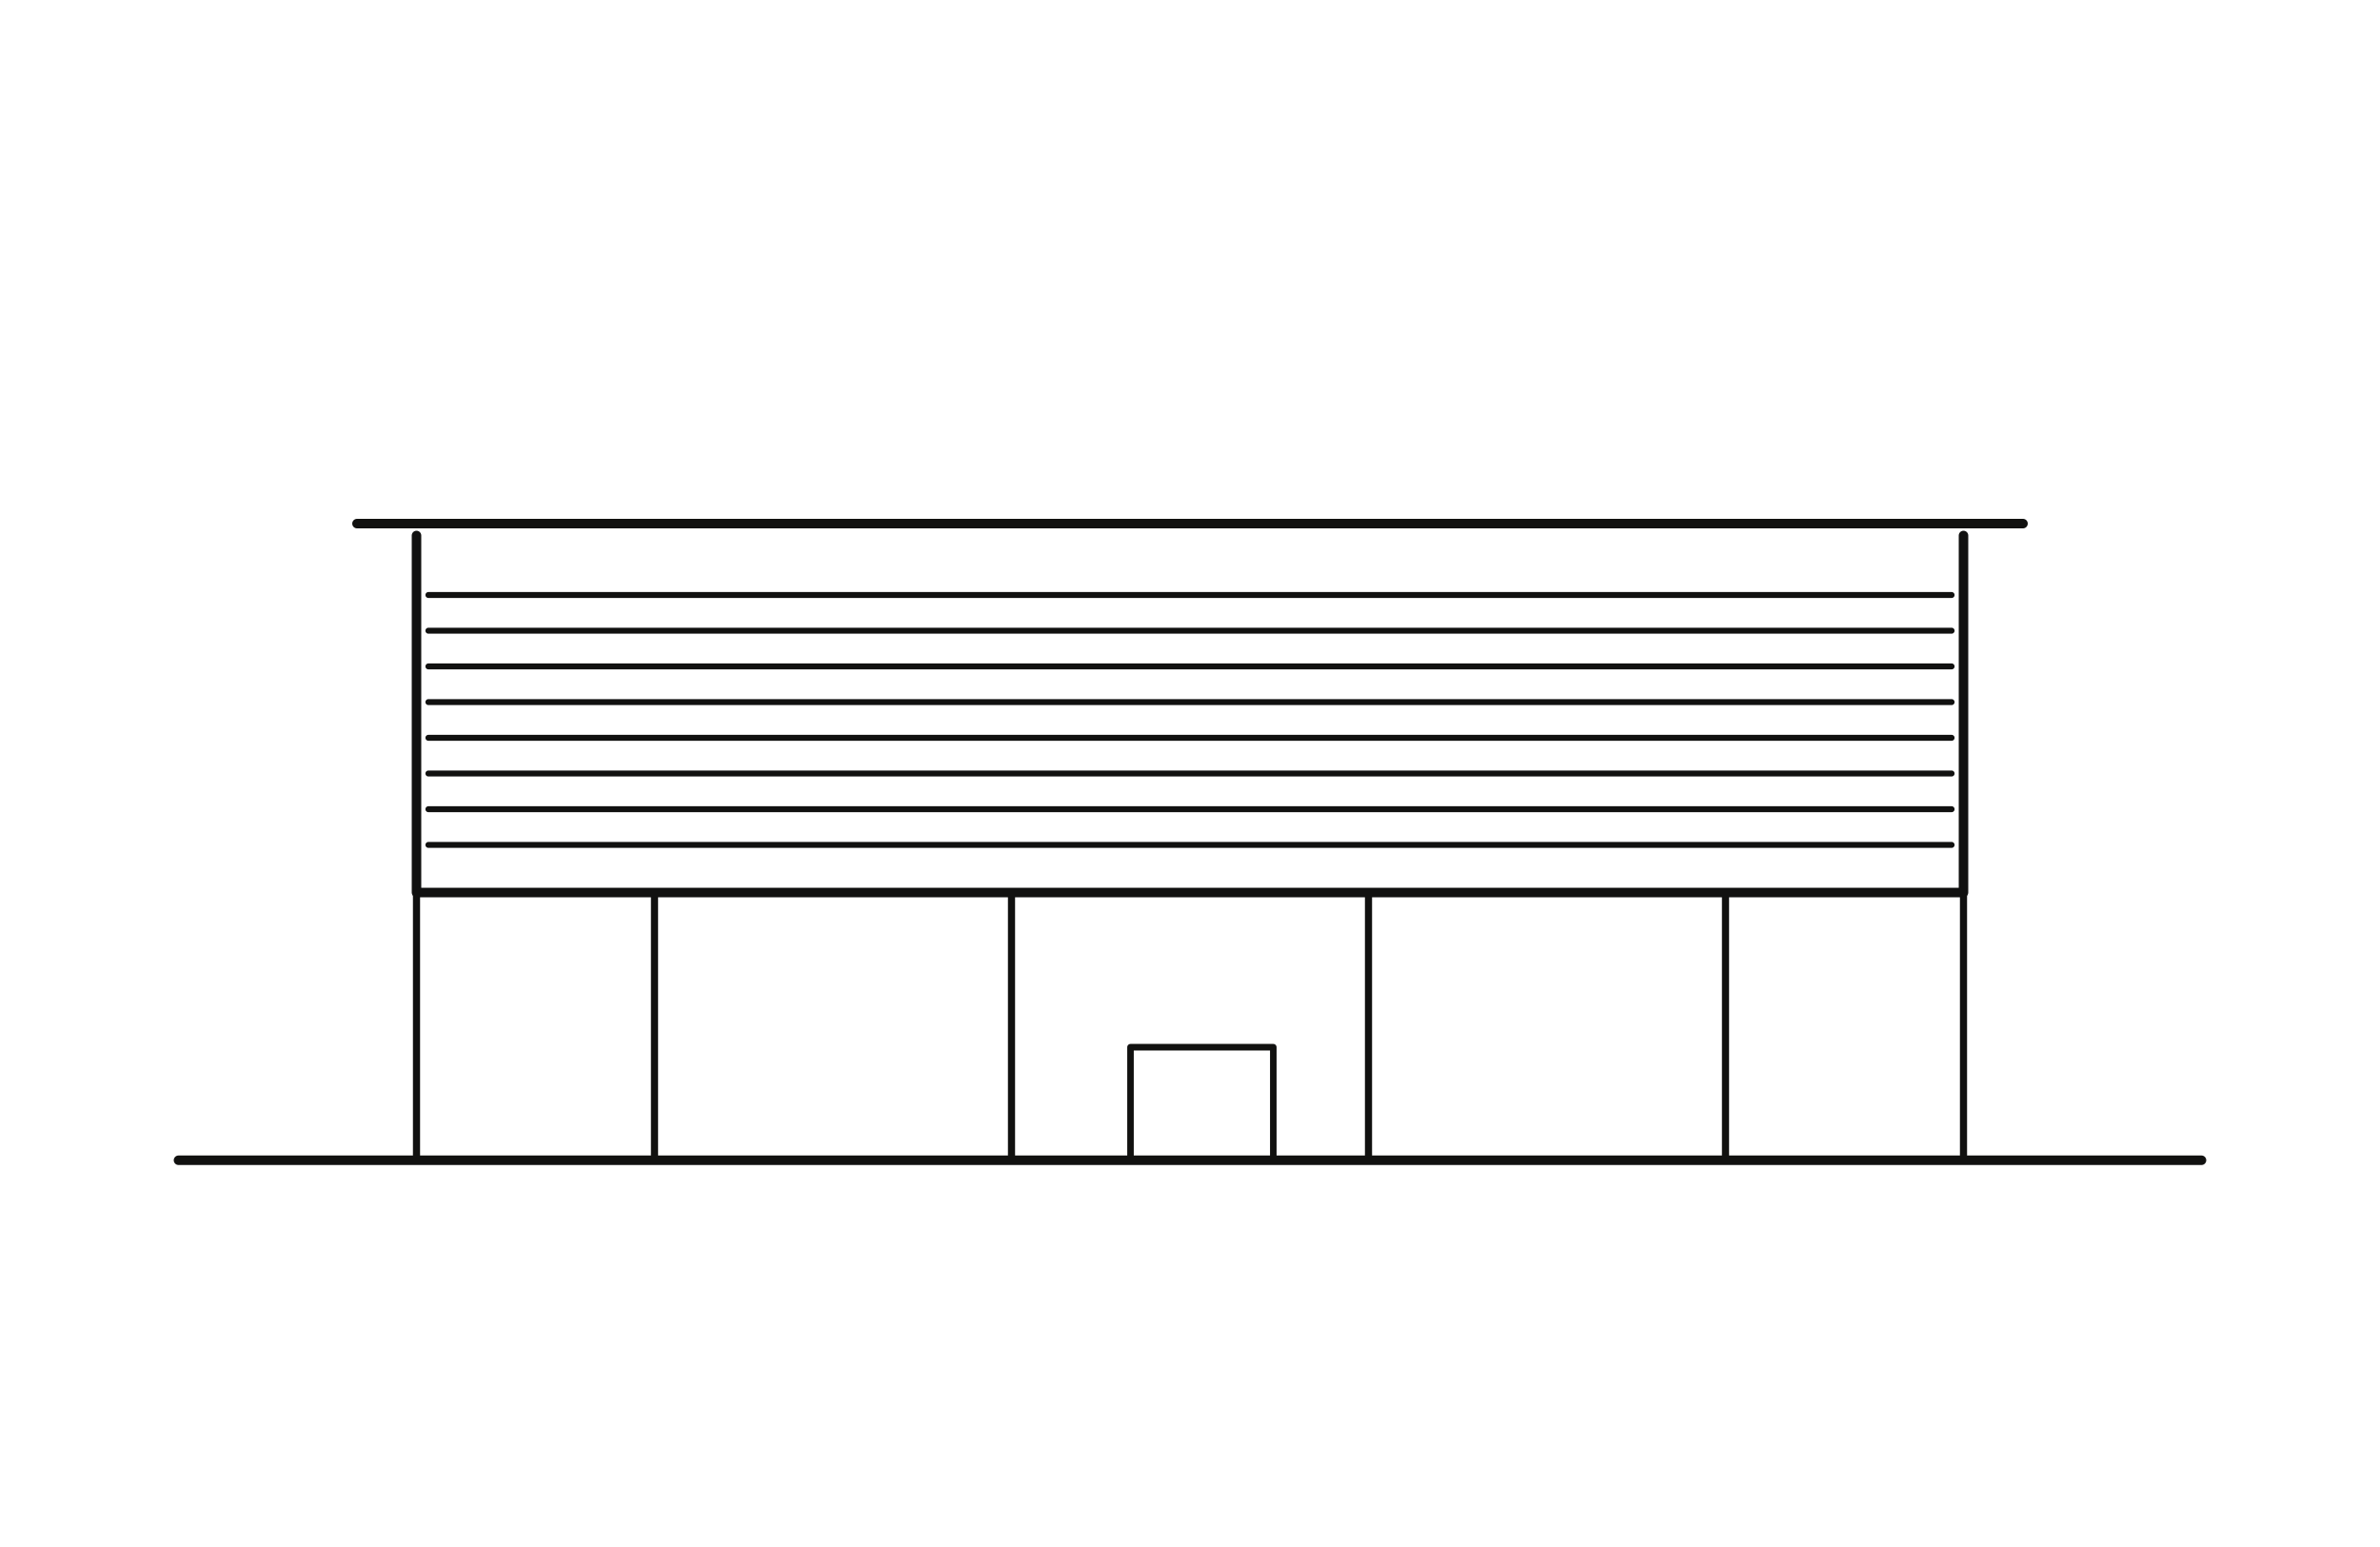
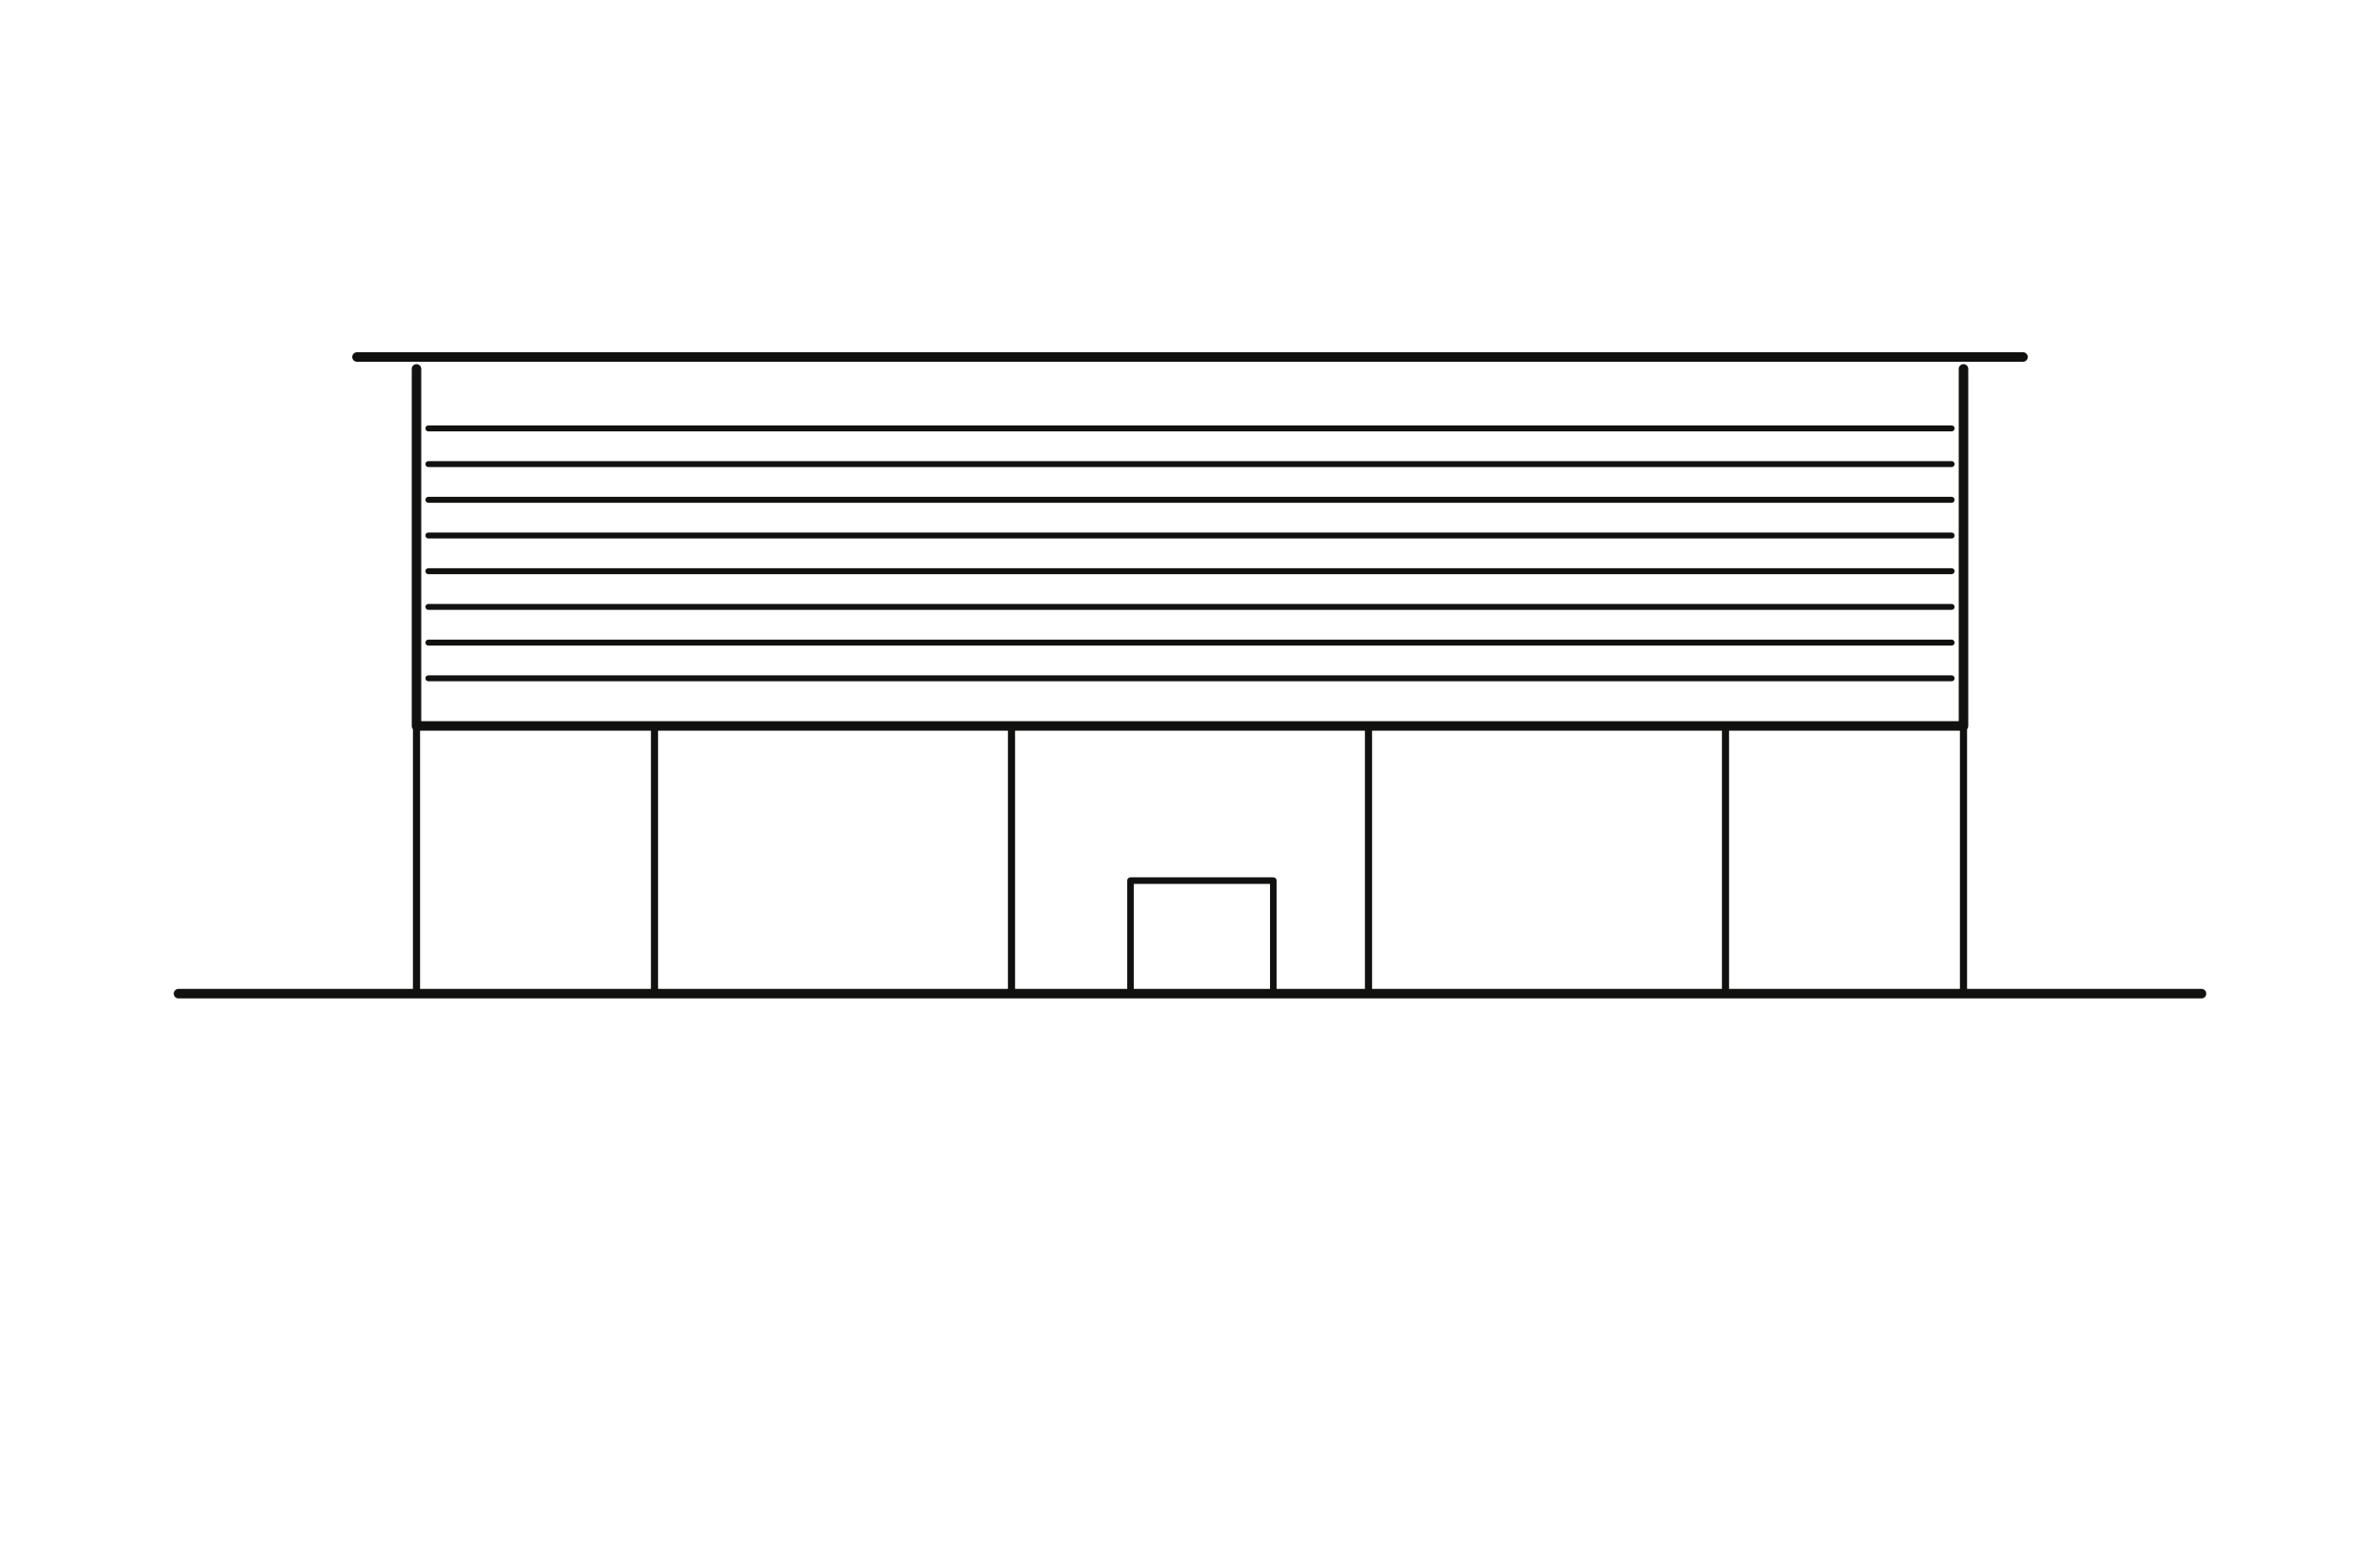
<svg xmlns="http://www.w3.org/2000/svg" viewBox="0 0 400 260" width="400" height="260">
  <rect width="400" height="260" fill="#fff" />
-   <g fill="none" stroke="#111110" stroke-linecap="round" stroke-linejoin="round">
+   <g transform="translate(0.0,-28.0) scale(1.000)" fill="none" stroke="#111110" stroke-linecap="round" stroke-linejoin="round">
    <path d="M30 195 H370" stroke-width="1.6" />
    <path d="M60 88 H340" stroke-width="1.6" />
    <path d="M70 90 V150 H330 V90" stroke-width="1.6" />
    <path d="M70 150 V195 M110 150 V195 M170 150 V195 M230 150 V195 M290 150 V195 M330 150 V195" stroke-width="1.2" />
    <path d="M190 195 V176 H214 V195" stroke-width="1.1" />
    <path d="M72 100 H328 M72 106 H328 M72 112 H328 M72 118 H328 M72 124 H328 M72 130 H328 M72 136 H328 M72 142 H328" stroke-width="1.0" />
  </g>
</svg>
